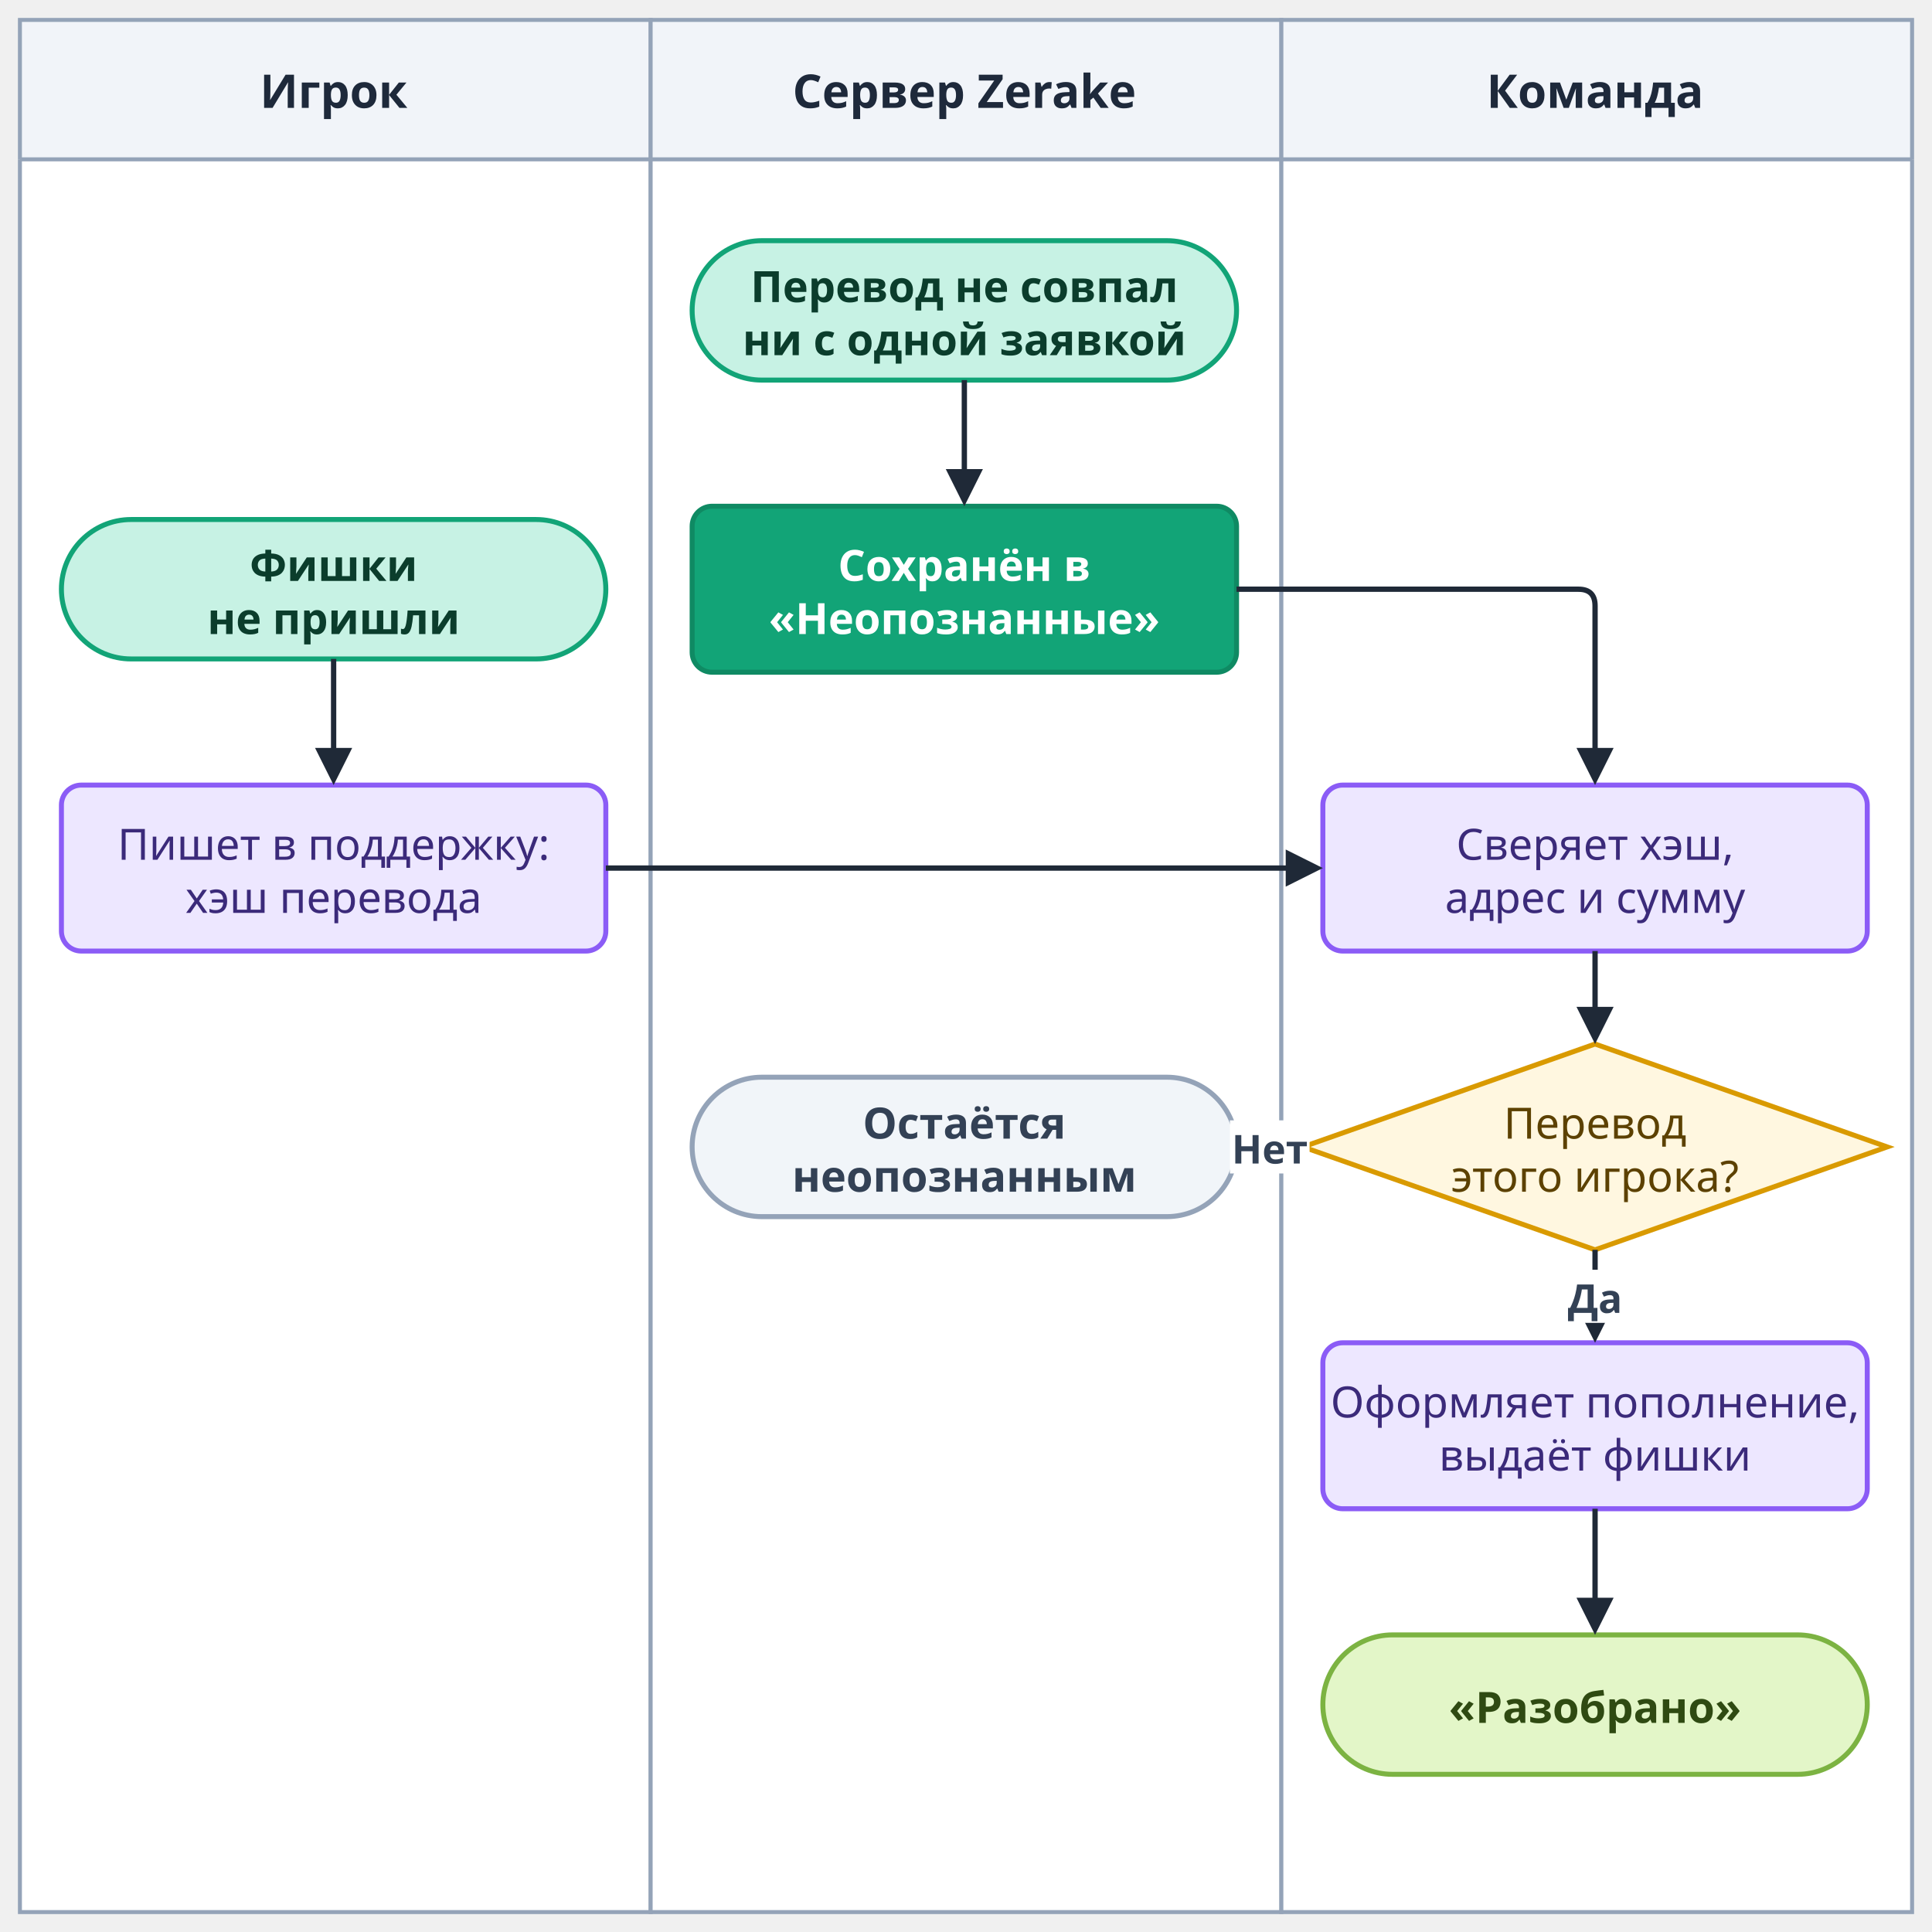
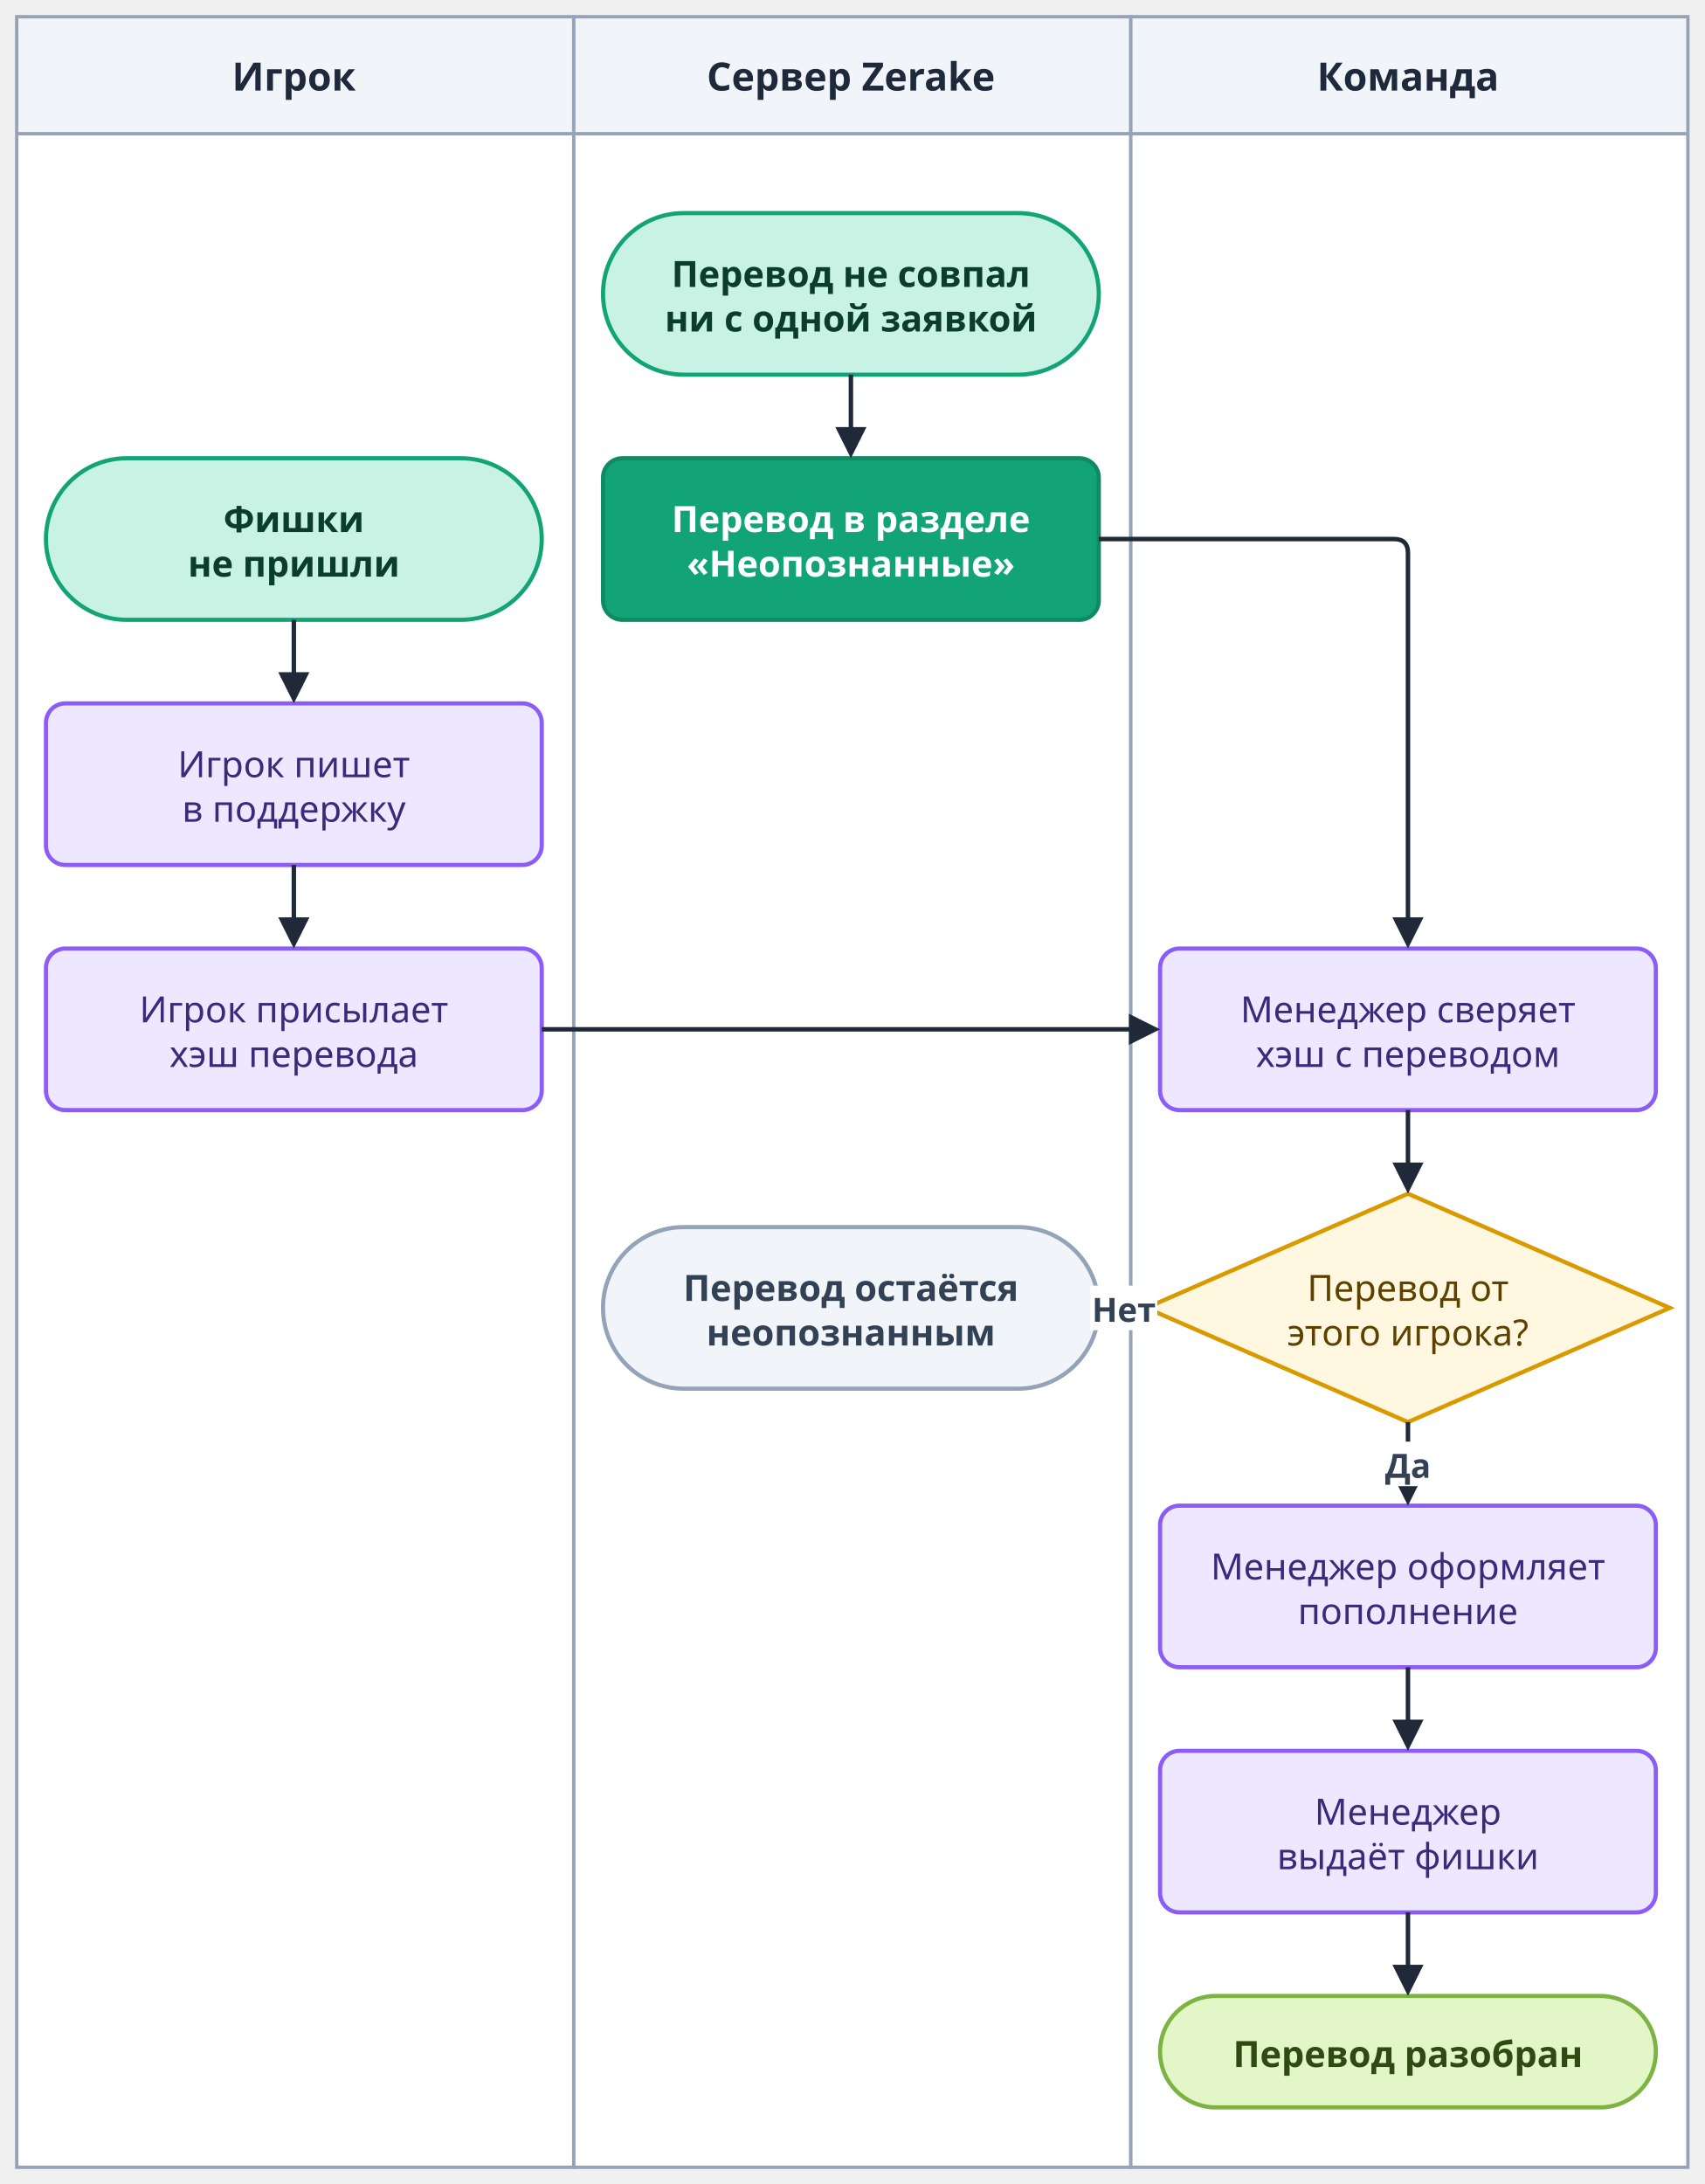
- <svg xmlns="http://www.w3.org/2000/svg" width="582" height="582" role="img" aria-label="Разбор неопознанного перевода" viewBox="909.5 -5.5 582 582" style="">
+ <svg xmlns="http://www.w3.org/2000/svg" width="612" height="784" role="img" aria-label="Разбор неопознанного перевода" viewBox="894.5 -5.5 612 784" style="">
  <g>
    <g />
-     <g transform="translate(915,0) scale(1)">
+     <g transform="translate(900,0) scale(1)">
      <g transform="translate(0.5,0.5)" style="visibility: visible;">
-         <path d="M 0 42 L 0 0 L 190 0 L 190 42" fill="#f1f4f9" stroke="#94a3b8" stroke-width="1.2" stroke-miterlimit="10" pointer-events="all" style="fill: light-dark(rgb(241, 244, 249), rgb(25, 28, 32)); stroke: light-dark(rgb(148, 163, 184), rgb(87, 100, 118));" />
-         <path d="M 0 42 L 0 570 L 190 570 L 190 42" fill="#ffffff" stroke="#94a3b8" stroke-width="1.2" stroke-miterlimit="10" pointer-events="all" style="fill: light-dark(rgb(255, 255, 255), rgb(18, 18, 18)); stroke: light-dark(rgb(148, 163, 184), rgb(87, 100, 118));" />
-         <path d="M 0 42 L 190 42" fill="none" stroke="white" stroke-width="9.2" stroke-miterlimit="10" pointer-events="stroke" style="stroke: light-dark(rgb(148, 163, 184), rgb(87, 100, 118));" visibility="hidden" vector-effect="non-scaling-stroke" />
-         <path d="M 0 42 L 190 42" fill="none" stroke="#94a3b8" stroke-width="1.2" stroke-miterlimit="10" pointer-events="all" style="stroke: light-dark(rgb(148, 163, 184), rgb(87, 100, 118));" />
+         <path d="M 0 42 L 0 0 L 200 0 L 200 42" fill="#f1f4f9" stroke="#94a3b8" stroke-width="1.2" stroke-miterlimit="10" pointer-events="all" style="fill: light-dark(rgb(241, 244, 249), rgb(25, 28, 32)); stroke: light-dark(rgb(148, 163, 184), rgb(87, 100, 118));" />
+         <path d="M 0 42 L 0 772 L 200 772 L 200 42" fill="#ffffff" stroke="#94a3b8" stroke-width="1.2" stroke-miterlimit="10" pointer-events="all" style="fill: light-dark(rgb(255, 255, 255), rgb(18, 18, 18)); stroke: light-dark(rgb(148, 163, 184), rgb(87, 100, 118));" />
+         <path d="M 0 42 L 200 42" fill="none" stroke="white" stroke-width="9.2" stroke-miterlimit="10" pointer-events="stroke" style="stroke: light-dark(rgb(148, 163, 184), rgb(87, 100, 118));" visibility="hidden" vector-effect="non-scaling-stroke" />
+         <path d="M 0 42 L 200 42" fill="none" stroke="#94a3b8" stroke-width="1.2" stroke-miterlimit="10" pointer-events="all" style="stroke: light-dark(rgb(148, 163, 184), rgb(87, 100, 118));" />
      </g>
      <g style="">
        <g fill="#1E293B" font-family="'Segoe UI'" font-weight="bold" text-anchor="middle" font-size="14px" style="fill: light-dark(rgb(30, 41, 59), rgb(195, 204, 220));">
-           <text x="95" y="27">Игрок</text>
+           <text x="100" y="27">Игрок</text>
        </g>
      </g>
      <g transform="translate(0.5,0.5)" style="visibility: visible;">
-         <path d="M 190 42 L 190 0 L 380 0 L 380 42" fill="#f1f4f9" stroke="#94a3b8" stroke-width="1.2" stroke-miterlimit="10" pointer-events="all" style="fill: light-dark(rgb(241, 244, 249), rgb(25, 28, 32)); stroke: light-dark(rgb(148, 163, 184), rgb(87, 100, 118));" />
-         <path d="M 190 42 L 190 570 L 380 570 L 380 42" fill="#ffffff" stroke="#94a3b8" stroke-width="1.2" stroke-miterlimit="10" pointer-events="all" style="fill: light-dark(rgb(255, 255, 255), rgb(18, 18, 18)); stroke: light-dark(rgb(148, 163, 184), rgb(87, 100, 118));" />
-         <path d="M 190 42 L 380 42" fill="none" stroke="white" stroke-width="9.2" stroke-miterlimit="10" pointer-events="stroke" style="stroke: light-dark(rgb(148, 163, 184), rgb(87, 100, 118));" visibility="hidden" vector-effect="non-scaling-stroke" />
-         <path d="M 190 42 L 380 42" fill="none" stroke="#94a3b8" stroke-width="1.2" stroke-miterlimit="10" pointer-events="all" style="stroke: light-dark(rgb(148, 163, 184), rgb(87, 100, 118));" />
+         <path d="M 200 42 L 200 0 L 400 0 L 400 42" fill="#f1f4f9" stroke="#94a3b8" stroke-width="1.2" stroke-miterlimit="10" pointer-events="all" style="fill: light-dark(rgb(241, 244, 249), rgb(25, 28, 32)); stroke: light-dark(rgb(148, 163, 184), rgb(87, 100, 118));" />
+         <path d="M 200 42 L 200 772 L 400 772 L 400 42" fill="#ffffff" stroke="#94a3b8" stroke-width="1.2" stroke-miterlimit="10" pointer-events="all" style="fill: light-dark(rgb(255, 255, 255), rgb(18, 18, 18)); stroke: light-dark(rgb(148, 163, 184), rgb(87, 100, 118));" />
+         <path d="M 200 42 L 400 42" fill="none" stroke="white" stroke-width="9.2" stroke-miterlimit="10" pointer-events="stroke" style="stroke: light-dark(rgb(148, 163, 184), rgb(87, 100, 118));" visibility="hidden" vector-effect="non-scaling-stroke" />
+         <path d="M 200 42 L 400 42" fill="none" stroke="#94a3b8" stroke-width="1.2" stroke-miterlimit="10" pointer-events="all" style="stroke: light-dark(rgb(148, 163, 184), rgb(87, 100, 118));" />
      </g>
      <g style="">
        <g fill="#1E293B" font-family="'Segoe UI'" font-weight="bold" text-anchor="middle" font-size="14px" style="fill: light-dark(rgb(30, 41, 59), rgb(195, 204, 220));">
-           <text x="285" y="27">Сервер Zerake</text>
+           <text x="300" y="27">Сервер Zerake</text>
        </g>
      </g>
      <g transform="translate(0.5,0.5)" style="visibility: visible;">
-         <path d="M 380 42 L 380 0 L 570 0 L 570 42" fill="#f1f4f9" stroke="#94a3b8" stroke-width="1.2" stroke-miterlimit="10" pointer-events="all" style="fill: light-dark(rgb(241, 244, 249), rgb(25, 28, 32)); stroke: light-dark(rgb(148, 163, 184), rgb(87, 100, 118));" />
-         <path d="M 380 42 L 380 570 L 570 570 L 570 42" fill="#ffffff" stroke="#94a3b8" stroke-width="1.2" stroke-miterlimit="10" pointer-events="all" style="fill: light-dark(rgb(255, 255, 255), rgb(18, 18, 18)); stroke: light-dark(rgb(148, 163, 184), rgb(87, 100, 118));" />
-         <path d="M 380 42 L 570 42" fill="none" stroke="white" stroke-width="9.2" stroke-miterlimit="10" pointer-events="stroke" style="stroke: light-dark(rgb(148, 163, 184), rgb(87, 100, 118));" visibility="hidden" vector-effect="non-scaling-stroke" />
-         <path d="M 380 42 L 570 42" fill="none" stroke="#94a3b8" stroke-width="1.2" stroke-miterlimit="10" pointer-events="all" style="stroke: light-dark(rgb(148, 163, 184), rgb(87, 100, 118));" />
+         <path d="M 400 42 L 400 0 L 600 0 L 600 42" fill="#f1f4f9" stroke="#94a3b8" stroke-width="1.2" stroke-miterlimit="10" pointer-events="all" style="fill: light-dark(rgb(241, 244, 249), rgb(25, 28, 32)); stroke: light-dark(rgb(148, 163, 184), rgb(87, 100, 118));" />
+         <path d="M 400 42 L 400 772 L 600 772 L 600 42" fill="#ffffff" stroke="#94a3b8" stroke-width="1.2" stroke-miterlimit="10" pointer-events="all" style="fill: light-dark(rgb(255, 255, 255), rgb(18, 18, 18)); stroke: light-dark(rgb(148, 163, 184), rgb(87, 100, 118));" />
+         <path d="M 400 42 L 600 42" fill="none" stroke="white" stroke-width="9.2" stroke-miterlimit="10" pointer-events="stroke" style="stroke: light-dark(rgb(148, 163, 184), rgb(87, 100, 118));" visibility="hidden" vector-effect="non-scaling-stroke" />
+         <path d="M 400 42 L 600 42" fill="none" stroke="#94a3b8" stroke-width="1.2" stroke-miterlimit="10" pointer-events="all" style="stroke: light-dark(rgb(148, 163, 184), rgb(87, 100, 118));" />
      </g>
      <g style="">
        <g fill="#1E293B" font-family="'Segoe UI'" font-weight="bold" text-anchor="middle" font-size="14px" style="fill: light-dark(rgb(30, 41, 59), rgb(195, 204, 220));">
-           <text x="475" y="27">Команда</text>
-         </g>
-       </g>
-       <g style="visibility: visible;">
-         <rect x="203" y="67" width="164" height="42" rx="21" ry="21" fill="#c7f2e4" stroke="#12a477" stroke-width="1.5" pointer-events="all" style="fill: light-dark(rgb(199, 242, 228), rgb(9, 46, 34)); stroke: light-dark(rgb(18, 164, 119), rgb(29, 155, 116));" />
+           <text x="500" y="27">Команда</text>
+         </g>
+       </g>
+       <g style="visibility: visible;">
+         <rect x="211" y="71" width="178" height="58" rx="29" ry="29" fill="#c7f2e4" stroke="#12a477" stroke-width="1.5" pointer-events="all" style="fill: light-dark(rgb(199, 242, 228), rgb(9, 46, 34)); stroke: light-dark(rgb(18, 164, 119), rgb(29, 155, 116));" />
      </g>
      <g style="">
        <g fill="#0B3D2C" font-family="'Segoe UI'" font-weight="bold" text-anchor="middle" font-size="13px" style="fill: light-dark(rgb(11, 61, 44), rgb(162, 205, 191));">
-           <text x="285" y="85.5">Перевод не совпал</text>
-           <text x="285" y="101.5">ни с одной заявкой</text>
-         </g>
-       </g>
-       <g style="visibility: visible;">
-         <rect x="13" y="151" width="164" height="42" rx="21" ry="21" fill="#c7f2e4" stroke="#12a477" stroke-width="1.5" pointer-events="all" style="fill: light-dark(rgb(199, 242, 228), rgb(9, 46, 34)); stroke: light-dark(rgb(18, 164, 119), rgb(29, 155, 116));" />
+           <text x="300" y="97.5">Перевод не совпал</text>
+           <text x="300" y="113.5">ни с одной заявкой</text>
+         </g>
+       </g>
+       <g style="visibility: visible;">
+         <rect x="11" y="159" width="178" height="58" rx="29" ry="29" fill="#c7f2e4" stroke="#12a477" stroke-width="1.5" pointer-events="all" style="fill: light-dark(rgb(199, 242, 228), rgb(9, 46, 34)); stroke: light-dark(rgb(18, 164, 119), rgb(29, 155, 116));" />
      </g>
      <g style="">
        <g fill="#0B3D2C" font-family="'Segoe UI'" font-weight="bold" text-anchor="middle" font-size="13px" style="fill: light-dark(rgb(11, 61, 44), rgb(162, 205, 191));">
-           <text x="95" y="169.5">Фишки</text>
-           <text x="95" y="185.5">не пришли</text>
-         </g>
-       </g>
-       <g style="visibility: visible;">
-         <rect x="203" y="147" width="164" height="50" rx="6" ry="6" fill="#12a477" stroke="#0f8a63" stroke-width="1.5" pointer-events="all" style="fill: light-dark(rgb(18, 164, 119), rgb(29, 155, 116)); stroke: light-dark(rgb(15, 138, 99), rgb(62, 168, 134));" />
+           <text x="100" y="185.5">Фишки</text>
+           <text x="100" y="201.5">не пришли</text>
+         </g>
+       </g>
+       <g style="visibility: visible;">
+         <rect x="211" y="159" width="178" height="58" rx="6.96" ry="6.96" fill="#12a477" stroke="#0f8a63" stroke-width="1.5" pointer-events="all" style="fill: light-dark(rgb(18, 164, 119), rgb(29, 155, 116)); stroke: light-dark(rgb(15, 138, 99), rgb(62, 168, 134));" />
      </g>
      <g style="">
        <g fill="#FFFFFF" font-family="'Segoe UI'" font-weight="bold" text-anchor="middle" font-size="13px" style="fill: light-dark(rgb(255, 255, 255), rgb(18, 18, 18));">
-           <text x="285" y="169.5">Сохранён в</text>
-           <text x="285" y="185.5">«Неопознанные»</text>
-         </g>
-       </g>
-       <g style="visibility: visible;">
-         <rect x="13" y="231" width="164" height="50" rx="6" ry="6" fill="#ede7ff" stroke="#8b5cf6" stroke-width="1.5" pointer-events="all" style="fill: light-dark(rgb(237, 231, 255), rgb(38, 33, 53)); stroke: light-dark(rgb(139, 92, 246), rgb(162, 122, 254));" />
-       </g>
-       <g style="">
-         <g fill="#3B2A7A" font-family="'Segoe UI'" text-anchor="middle" font-size="13px" style="fill: light-dark(rgb(59, 42, 122), rgb(200, 185, 254));">
-           <text x="95" y="253.5">Пишет в поддержку:</text>
-           <text x="95" y="269.5">хэш перевода</text>
-         </g>
-       </g>
-       <g style="visibility: visible;">
-         <rect x="393" y="231" width="164" height="50" rx="6" ry="6" fill="#ede7ff" stroke="#8b5cf6" stroke-width="1.5" pointer-events="all" style="fill: light-dark(rgb(237, 231, 255), rgb(38, 33, 53)); stroke: light-dark(rgb(139, 92, 246), rgb(162, 122, 254));" />
-       </g>
-       <g style="">
-         <g fill="#3B2A7A" font-family="'Segoe UI'" text-anchor="middle" font-size="13px" style="fill: light-dark(rgb(59, 42, 122), rgb(200, 185, 254));">
-           <text x="475" y="253.5">Сверяет хэш,</text>
-           <text x="475" y="269.5">адрес и сумму</text>
-         </g>
-       </g>
-       <g style="visibility: visible;">
-         <path d="M 475 309 L 563 340 L 475 371 L 387 340 Z" fill="#fff7e0" stroke="#d99a00" stroke-width="1.5" stroke-miterlimit="10" pointer-events="all" style="fill: light-dark(rgb(255, 247, 224), rgb(32, 25, 5)); stroke: light-dark(rgb(217, 154, 0), rgb(155, 101, 0));" />
+           <text x="300" y="185.5">Перевод в разделе</text>
+           <text x="300" y="201.5">«Неопознанные»</text>
+         </g>
+       </g>
+       <g style="visibility: visible;">
+         <rect x="11" y="247" width="178" height="58" rx="6.96" ry="6.96" fill="#ede7ff" stroke="#8b5cf6" stroke-width="1.5" pointer-events="all" style="fill: light-dark(rgb(237, 231, 255), rgb(38, 33, 53)); stroke: light-dark(rgb(139, 92, 246), rgb(162, 122, 254));" />
+       </g>
+       <g style="">
+         <g fill="#3B2A7A" font-family="'Segoe UI'" text-anchor="middle" font-size="13px" style="fill: light-dark(rgb(59, 42, 122), rgb(200, 185, 254));">
+           <text x="100" y="273.5">Игрок пишет</text>
+           <text x="100" y="289.5">в поддержку</text>
+         </g>
+       </g>
+       <g style="visibility: visible;">
+         <rect x="11" y="335" width="178" height="58" rx="6.96" ry="6.96" fill="#ede7ff" stroke="#8b5cf6" stroke-width="1.5" pointer-events="all" style="fill: light-dark(rgb(237, 231, 255), rgb(38, 33, 53)); stroke: light-dark(rgb(139, 92, 246), rgb(162, 122, 254));" />
+       </g>
+       <g style="">
+         <g fill="#3B2A7A" font-family="'Segoe UI'" text-anchor="middle" font-size="13px" style="fill: light-dark(rgb(59, 42, 122), rgb(200, 185, 254));">
+           <text x="100" y="361.5">Игрок присылает</text>
+           <text x="100" y="377.5">хэш перевода</text>
+         </g>
+       </g>
+       <g style="visibility: visible;">
+         <rect x="411" y="335" width="178" height="58" rx="6.96" ry="6.96" fill="#ede7ff" stroke="#8b5cf6" stroke-width="1.5" pointer-events="all" style="fill: light-dark(rgb(237, 231, 255), rgb(38, 33, 53)); stroke: light-dark(rgb(139, 92, 246), rgb(162, 122, 254));" />
+       </g>
+       <g style="">
+         <g fill="#3B2A7A" font-family="'Segoe UI'" text-anchor="middle" font-size="13px" style="fill: light-dark(rgb(59, 42, 122), rgb(200, 185, 254));">
+           <text x="500" y="361.5">Менеджер сверяет</text>
+           <text x="500" y="377.5">хэш с переводом</text>
+         </g>
+       </g>
+       <g style="visibility: visible;">
+         <path d="M 500 423 L 594 464 L 500 505 L 406 464 Z" fill="#fff7e0" stroke="#d99a00" stroke-width="1.5" stroke-miterlimit="10" pointer-events="all" style="fill: light-dark(rgb(255, 247, 224), rgb(32, 25, 5)); stroke: light-dark(rgb(217, 154, 0), rgb(155, 101, 0));" />
      </g>
      <g style="">
        <g fill="#5C4100" font-family="'Segoe UI'" text-anchor="middle" font-size="13px" style="fill: light-dark(rgb(92, 65, 0), rgb(202, 179, 123));">
-           <text x="475" y="337.5">Перевод</text>
-           <text x="475" y="353.5">этого игрока?</text>
-         </g>
-       </g>
-       <g style="visibility: visible;">
-         <rect x="203" y="319" width="164" height="42" rx="21" ry="21" fill="#f1f5f9" stroke="#94a3b8" stroke-width="1.5" pointer-events="all" style="fill: light-dark(rgb(241, 245, 249), rgb(23, 27, 30)); stroke: light-dark(rgb(148, 163, 184), rgb(87, 100, 118));" />
+           <text x="500" y="461.5">Перевод от</text>
+           <text x="500" y="477.5">этого игрока?</text>
+         </g>
+       </g>
+       <g style="visibility: visible;">
+         <rect x="211" y="435" width="178" height="58" rx="29" ry="29" fill="#f1f5f9" stroke="#94a3b8" stroke-width="1.5" pointer-events="all" style="fill: light-dark(rgb(241, 245, 249), rgb(23, 27, 30)); stroke: light-dark(rgb(148, 163, 184), rgb(87, 100, 118));" />
      </g>
      <g style="">
        <g fill="#334155" font-family="'Segoe UI'" font-weight="bold" text-anchor="middle" font-size="13px" style="fill: light-dark(rgb(51, 65, 85), rgb(172, 184, 201));">
-           <text x="285" y="337.5">Остаётся</text>
-           <text x="285" y="353.5">неопознанным</text>
-         </g>
-       </g>
-       <g style="visibility: visible;">
-         <rect x="393" y="399" width="164" height="50" rx="6" ry="6" fill="#ede7ff" stroke="#8b5cf6" stroke-width="1.5" pointer-events="all" style="fill: light-dark(rgb(237, 231, 255), rgb(38, 33, 53)); stroke: light-dark(rgb(139, 92, 246), rgb(162, 122, 254));" />
-       </g>
-       <g style="">
-         <g fill="#3B2A7A" font-family="'Segoe UI'" text-anchor="middle" font-size="13px" style="fill: light-dark(rgb(59, 42, 122), rgb(200, 185, 254));">
-           <text x="475" y="421.5">Оформляет пополнение,</text>
-           <text x="475" y="437.5">выдаёт фишки</text>
-         </g>
-       </g>
-       <g style="visibility: visible;">
-         <rect x="393" y="487" width="164" height="42" rx="21" ry="21" fill="#e3f6c8" stroke="#7cb342" stroke-width="1.5" pointer-events="all" style="fill: light-dark(rgb(227, 246, 200), rgb(22, 38, 0)); stroke: light-dark(rgb(124, 179, 66), rgb(69, 117, 20));" />
+           <text x="300" y="461.5">Перевод остаётся</text>
+           <text x="300" y="477.5">неопознанным</text>
+         </g>
+       </g>
+       <g style="visibility: visible;">
+         <rect x="411" y="535" width="178" height="58" rx="6.96" ry="6.96" fill="#ede7ff" stroke="#8b5cf6" stroke-width="1.5" pointer-events="all" style="fill: light-dark(rgb(237, 231, 255), rgb(38, 33, 53)); stroke: light-dark(rgb(139, 92, 246), rgb(162, 122, 254));" />
+       </g>
+       <g style="">
+         <g fill="#3B2A7A" font-family="'Segoe UI'" text-anchor="middle" font-size="13px" style="fill: light-dark(rgb(59, 42, 122), rgb(200, 185, 254));">
+           <text x="500" y="561.5">Менеджер оформляет</text>
+           <text x="500" y="577.5">пополнение</text>
+         </g>
+       </g>
+       <g style="visibility: visible;">
+         <rect x="411" y="623" width="178" height="58" rx="6.96" ry="6.96" fill="#ede7ff" stroke="#8b5cf6" stroke-width="1.5" pointer-events="all" style="fill: light-dark(rgb(237, 231, 255), rgb(38, 33, 53)); stroke: light-dark(rgb(139, 92, 246), rgb(162, 122, 254));" />
+       </g>
+       <g style="">
+         <g fill="#3B2A7A" font-family="'Segoe UI'" text-anchor="middle" font-size="13px" style="fill: light-dark(rgb(59, 42, 122), rgb(200, 185, 254));">
+           <text x="500" y="649.5">Менеджер</text>
+           <text x="500" y="665.5">выдаёт фишки</text>
+         </g>
+       </g>
+       <g style="visibility: visible;">
+         <rect x="411" y="711" width="178" height="40" rx="20" ry="20" fill="#e3f6c8" stroke="#7cb342" stroke-width="1.5" pointer-events="all" style="fill: light-dark(rgb(227, 246, 200), rgb(22, 38, 0)); stroke: light-dark(rgb(124, 179, 66), rgb(69, 117, 20));" />
      </g>
      <g style="">
        <g fill="#2F4A12" font-family="'Segoe UI'" font-weight="bold" text-anchor="middle" font-size="13px" style="fill: light-dark(rgb(47, 74, 18), rgb(168, 191, 143));">
-           <text x="475" y="513.5">«Разобрано»</text>
-         </g>
-       </g>
-       <g style="visibility: visible;">
-         <path d="M 285 109 L 285 124 Q 285 129 285 128 L 285 127.5 Q 285 127 285 131.81 L 285 136.61" fill="none" stroke="white" stroke-width="9.6" stroke-miterlimit="10" pointer-events="stroke" style="stroke: light-dark(rgb(31, 41, 55), rgb(196, 204, 216));" visibility="hidden" vector-effect="non-scaling-stroke" />
-         <path d="M 285 109 L 285 124 Q 285 129 285 128 L 285 127.5 Q 285 127 285 131.81 L 285 136.61" fill="none" stroke="#1f2937" stroke-width="1.6" stroke-miterlimit="10" pointer-events="stroke" style="stroke: light-dark(rgb(31, 41, 55), rgb(196, 204, 216));" />
-         <path d="M 285 145.21 L 280.7 136.61 L 289.3 136.61 Z" fill="#1f2937" stroke="#1f2937" stroke-width="1.6" stroke-miterlimit="10" pointer-events="all" style="fill: light-dark(rgb(31, 41, 55), rgb(196, 204, 216)); stroke: light-dark(rgb(31, 41, 55), rgb(196, 204, 216));" />
-       </g>
-       <g style="visibility: visible;">
-         <path d="M 367 172 L 470 172 Q 475 172 475 177 L 475 220.61" fill="none" stroke="white" stroke-width="9.6" stroke-miterlimit="10" pointer-events="stroke" style="stroke: light-dark(rgb(31, 41, 55), rgb(196, 204, 216));" visibility="hidden" vector-effect="non-scaling-stroke" />
-         <path d="M 367 172 L 470 172 Q 475 172 475 177 L 475 220.61" fill="none" stroke="#1f2937" stroke-width="1.6" stroke-miterlimit="10" pointer-events="stroke" style="stroke: light-dark(rgb(31, 41, 55), rgb(196, 204, 216));" />
-         <path d="M 475 229.21 L 470.7 220.61 L 479.3 220.61 Z" fill="#1f2937" stroke="#1f2937" stroke-width="1.6" stroke-miterlimit="10" pointer-events="all" style="fill: light-dark(rgb(31, 41, 55), rgb(196, 204, 216)); stroke: light-dark(rgb(31, 41, 55), rgb(196, 204, 216));" />
-       </g>
-       <g style="visibility: visible;">
-         <path d="M 95 193 L 95 208 Q 95 213 95 212 L 95 211.5 Q 95 211 95 215.81 L 95 220.61" fill="none" stroke="white" stroke-width="9.6" stroke-miterlimit="10" pointer-events="stroke" style="stroke: light-dark(rgb(31, 41, 55), rgb(196, 204, 216));" visibility="hidden" vector-effect="non-scaling-stroke" />
-         <path d="M 95 193 L 95 208 Q 95 213 95 212 L 95 211.5 Q 95 211 95 215.81 L 95 220.61" fill="none" stroke="#1f2937" stroke-width="1.6" stroke-miterlimit="10" pointer-events="stroke" style="stroke: light-dark(rgb(31, 41, 55), rgb(196, 204, 216));" />
-         <path d="M 95 229.21 L 90.7 220.61 L 99.3 220.61 Z" fill="#1f2937" stroke="#1f2937" stroke-width="1.6" stroke-miterlimit="10" pointer-events="all" style="fill: light-dark(rgb(31, 41, 55), rgb(196, 204, 216)); stroke: light-dark(rgb(31, 41, 55), rgb(196, 204, 216));" />
-       </g>
-       <g style="visibility: visible;">
-         <path d="M 177 256 L 382.61 256" fill="none" stroke="white" stroke-width="9.6" stroke-miterlimit="10" pointer-events="stroke" style="stroke: light-dark(rgb(31, 41, 55), rgb(196, 204, 216));" visibility="hidden" vector-effect="non-scaling-stroke" />
-         <path d="M 177 256 L 382.61 256" fill="none" stroke="#1f2937" stroke-width="1.6" stroke-miterlimit="10" pointer-events="stroke" style="stroke: light-dark(rgb(31, 41, 55), rgb(196, 204, 216));" />
-         <path d="M 391.21 256 L 382.61 260.3 L 382.61 251.7 Z" fill="#1f2937" stroke="#1f2937" stroke-width="1.6" stroke-miterlimit="10" pointer-events="all" style="fill: light-dark(rgb(31, 41, 55), rgb(196, 204, 216)); stroke: light-dark(rgb(31, 41, 55), rgb(196, 204, 216));" />
-       </g>
-       <g style="visibility: visible;">
-         <path d="M 475 281 L 475 296 Q 475 301 475 296 L 475 292.5 Q 475 289 475 293.81 L 475 298.61" fill="none" stroke="white" stroke-width="9.6" stroke-miterlimit="10" pointer-events="stroke" style="stroke: light-dark(rgb(31, 41, 55), rgb(196, 204, 216));" visibility="hidden" vector-effect="non-scaling-stroke" />
-         <path d="M 475 281 L 475 296 Q 475 301 475 296 L 475 292.5 Q 475 289 475 293.81 L 475 298.61" fill="none" stroke="#1f2937" stroke-width="1.6" stroke-miterlimit="10" pointer-events="stroke" style="stroke: light-dark(rgb(31, 41, 55), rgb(196, 204, 216));" />
-         <path d="M 475 307.21 L 470.7 298.61 L 479.3 298.61 Z" fill="#1f2937" stroke="#1f2937" stroke-width="1.6" stroke-miterlimit="10" pointer-events="all" style="fill: light-dark(rgb(31, 41, 55), rgb(196, 204, 216)); stroke: light-dark(rgb(31, 41, 55), rgb(196, 204, 216));" />
-       </g>
-       <g style="visibility: visible;">
-         <path d="M 387 340 L 372 340 Q 367 340 372 340 L 382 340 Q 387 340 382.19 340 L 377.39 340" fill="none" stroke="white" stroke-width="9.6" stroke-miterlimit="10" pointer-events="stroke" style="stroke: light-dark(rgb(31, 41, 55), rgb(196, 204, 216));" visibility="hidden" vector-effect="non-scaling-stroke" />
-         <path d="M 387 340 L 372 340 Q 367 340 372 340 L 382 340 Q 387 340 382.19 340 L 377.39 340" fill="none" stroke="#1f2937" stroke-width="1.6" stroke-miterlimit="10" pointer-events="stroke" style="stroke: light-dark(rgb(31, 41, 55), rgb(196, 204, 216));" />
-         <path d="M 368.79 340 L 377.39 335.7 L 377.39 344.3 Z" fill="#1f2937" stroke="#1f2937" stroke-width="1.6" stroke-miterlimit="10" pointer-events="all" style="fill: light-dark(rgb(31, 41, 55), rgb(196, 204, 216)); stroke: light-dark(rgb(31, 41, 55), rgb(196, 204, 216));" />
+           <text x="500" y="736.5">Перевод разобран</text>
+         </g>
+       </g>
+       <g style="visibility: visible;">
+         <path d="M 300 129 L 300 144 Q 300 149 300 144 L 300 141.5 Q 300 139 300 143.81 L 300 148.61" fill="none" stroke="white" stroke-width="9.6" stroke-miterlimit="10" pointer-events="stroke" style="stroke: light-dark(rgb(31, 41, 55), rgb(196, 204, 216));" visibility="hidden" vector-effect="non-scaling-stroke" />
+         <path d="M 300 129 L 300 144 Q 300 149 300 144 L 300 141.5 Q 300 139 300 143.81 L 300 148.61" fill="none" stroke="#1f2937" stroke-width="1.6" stroke-miterlimit="10" pointer-events="stroke" style="stroke: light-dark(rgb(31, 41, 55), rgb(196, 204, 216));" />
+         <path d="M 300 157.21 L 295.7 148.61 L 304.3 148.61 Z" fill="#1f2937" stroke="#1f2937" stroke-width="1.6" stroke-miterlimit="10" pointer-events="all" style="fill: light-dark(rgb(31, 41, 55), rgb(196, 204, 216)); stroke: light-dark(rgb(31, 41, 55), rgb(196, 204, 216));" />
+       </g>
+       <g style="visibility: visible;">
+         <path d="M 389 188 L 495 188 Q 500 188 500 193 L 500 324.61" fill="none" stroke="white" stroke-width="9.6" stroke-miterlimit="10" pointer-events="stroke" style="stroke: light-dark(rgb(31, 41, 55), rgb(196, 204, 216));" visibility="hidden" vector-effect="non-scaling-stroke" />
+         <path d="M 389 188 L 495 188 Q 500 188 500 193 L 500 324.61" fill="none" stroke="#1f2937" stroke-width="1.6" stroke-miterlimit="10" pointer-events="stroke" style="stroke: light-dark(rgb(31, 41, 55), rgb(196, 204, 216));" />
+         <path d="M 500 333.21 L 495.7 324.61 L 504.3 324.61 Z" fill="#1f2937" stroke="#1f2937" stroke-width="1.6" stroke-miterlimit="10" pointer-events="all" style="fill: light-dark(rgb(31, 41, 55), rgb(196, 204, 216)); stroke: light-dark(rgb(31, 41, 55), rgb(196, 204, 216));" />
+       </g>
+       <g style="visibility: visible;">
+         <path d="M 100 217 L 100 232 Q 100 237 100 232 L 100 229.5 Q 100 227 100 231.81 L 100 236.61" fill="none" stroke="white" stroke-width="9.6" stroke-miterlimit="10" pointer-events="stroke" style="stroke: light-dark(rgb(31, 41, 55), rgb(196, 204, 216));" visibility="hidden" vector-effect="non-scaling-stroke" />
+         <path d="M 100 217 L 100 232 Q 100 237 100 232 L 100 229.5 Q 100 227 100 231.81 L 100 236.61" fill="none" stroke="#1f2937" stroke-width="1.6" stroke-miterlimit="10" pointer-events="stroke" style="stroke: light-dark(rgb(31, 41, 55), rgb(196, 204, 216));" />
+         <path d="M 100 245.21 L 95.7 236.61 L 104.3 236.61 Z" fill="#1f2937" stroke="#1f2937" stroke-width="1.6" stroke-miterlimit="10" pointer-events="all" style="fill: light-dark(rgb(31, 41, 55), rgb(196, 204, 216)); stroke: light-dark(rgb(31, 41, 55), rgb(196, 204, 216));" />
+       </g>
+       <g style="visibility: visible;">
+         <path d="M 100 305 L 100 320 Q 100 325 100 320 L 100 317.5 Q 100 315 100 319.81 L 100 324.61" fill="none" stroke="white" stroke-width="9.6" stroke-miterlimit="10" pointer-events="stroke" style="stroke: light-dark(rgb(31, 41, 55), rgb(196, 204, 216));" visibility="hidden" vector-effect="non-scaling-stroke" />
+         <path d="M 100 305 L 100 320 Q 100 325 100 320 L 100 317.5 Q 100 315 100 319.81 L 100 324.61" fill="none" stroke="#1f2937" stroke-width="1.6" stroke-miterlimit="10" pointer-events="stroke" style="stroke: light-dark(rgb(31, 41, 55), rgb(196, 204, 216));" />
+         <path d="M 100 333.21 L 95.7 324.61 L 104.3 324.61 Z" fill="#1f2937" stroke="#1f2937" stroke-width="1.6" stroke-miterlimit="10" pointer-events="all" style="fill: light-dark(rgb(31, 41, 55), rgb(196, 204, 216)); stroke: light-dark(rgb(31, 41, 55), rgb(196, 204, 216));" />
+       </g>
+       <g style="visibility: visible;">
+         <path d="M 189 364 L 400.61 364" fill="none" stroke="white" stroke-width="9.6" stroke-miterlimit="10" pointer-events="stroke" style="stroke: light-dark(rgb(31, 41, 55), rgb(196, 204, 216));" visibility="hidden" vector-effect="non-scaling-stroke" />
+         <path d="M 189 364 L 400.61 364" fill="none" stroke="#1f2937" stroke-width="1.6" stroke-miterlimit="10" pointer-events="stroke" style="stroke: light-dark(rgb(31, 41, 55), rgb(196, 204, 216));" />
+         <path d="M 409.21 364 L 400.61 368.3 L 400.61 359.7 Z" fill="#1f2937" stroke="#1f2937" stroke-width="1.6" stroke-miterlimit="10" pointer-events="all" style="fill: light-dark(rgb(31, 41, 55), rgb(196, 204, 216)); stroke: light-dark(rgb(31, 41, 55), rgb(196, 204, 216));" />
+       </g>
+       <g style="visibility: visible;">
+         <path d="M 500 393 L 500 408 Q 500 413 500 408 L 500 405.5 Q 500 403 500 407.81 L 500 412.61" fill="none" stroke="white" stroke-width="9.6" stroke-miterlimit="10" pointer-events="stroke" style="stroke: light-dark(rgb(31, 41, 55), rgb(196, 204, 216));" visibility="hidden" vector-effect="non-scaling-stroke" />
+         <path d="M 500 393 L 500 408 Q 500 413 500 408 L 500 405.5 Q 500 403 500 407.81 L 500 412.61" fill="none" stroke="#1f2937" stroke-width="1.6" stroke-miterlimit="10" pointer-events="stroke" style="stroke: light-dark(rgb(31, 41, 55), rgb(196, 204, 216));" />
+         <path d="M 500 421.21 L 495.7 412.61 L 504.3 412.61 Z" fill="#1f2937" stroke="#1f2937" stroke-width="1.6" stroke-miterlimit="10" pointer-events="all" style="fill: light-dark(rgb(31, 41, 55), rgb(196, 204, 216)); stroke: light-dark(rgb(31, 41, 55), rgb(196, 204, 216));" />
+       </g>
+       <g style="visibility: visible;">
+         <path d="M 406 464 L 391 464 Q 386 464 391 464 L 404 464 Q 409 464 404.19 464 L 399.39 464" fill="none" stroke="white" stroke-width="9.6" stroke-miterlimit="10" pointer-events="stroke" style="stroke: light-dark(rgb(31, 41, 55), rgb(196, 204, 216));" visibility="hidden" vector-effect="non-scaling-stroke" />
+         <path d="M 406 464 L 391 464 Q 386 464 391 464 L 404 464 Q 409 464 404.19 464 L 399.39 464" fill="none" stroke="#1f2937" stroke-width="1.6" stroke-miterlimit="10" pointer-events="stroke" style="stroke: light-dark(rgb(31, 41, 55), rgb(196, 204, 216));" />
+         <path d="M 390.79 464 L 399.39 459.7 L 399.39 468.3 Z" fill="#1f2937" stroke="#1f2937" stroke-width="1.6" stroke-miterlimit="10" pointer-events="all" style="fill: light-dark(rgb(31, 41, 55), rgb(196, 204, 216)); stroke: light-dark(rgb(31, 41, 55), rgb(196, 204, 216));" />
      </g>
      <g style="">
        <g fill="#334155" font-family="'Segoe UI'" font-weight="bold" text-anchor="middle" font-size="12px" style="fill: light-dark(rgb(51, 65, 85), rgb(172, 184, 201));">
-           <rect fill="#FFFFFF" stroke="none" x="365" y="332" width="24" height="16" stroke-width="0" style="fill: light-dark(rgb(255, 255, 255), rgb(18, 18, 18));" />
-           <text x="377" y="345">Нет</text>
-         </g>
-       </g>
-       <g style="visibility: visible;">
-         <path d="M 475 371 L 475 386 Q 475 391 475 386 L 475 382.5 Q 475 379 475 383.81 L 475 388.61" fill="none" stroke="white" stroke-width="9.6" stroke-miterlimit="10" pointer-events="stroke" style="stroke: light-dark(rgb(31, 41, 55), rgb(196, 204, 216));" visibility="hidden" vector-effect="non-scaling-stroke" />
-         <path d="M 475 371 L 475 386 Q 475 391 475 386 L 475 382.5 Q 475 379 475 383.81 L 475 388.61" fill="none" stroke="#1f2937" stroke-width="1.6" stroke-miterlimit="10" pointer-events="stroke" style="stroke: light-dark(rgb(31, 41, 55), rgb(196, 204, 216));" />
-         <path d="M 475 397.21 L 470.7 388.61 L 479.3 388.61 Z" fill="#1f2937" stroke="#1f2937" stroke-width="1.6" stroke-miterlimit="10" pointer-events="all" style="fill: light-dark(rgb(31, 41, 55), rgb(196, 204, 216)); stroke: light-dark(rgb(31, 41, 55), rgb(196, 204, 216));" />
+           <rect fill="#FFFFFF" stroke="none" x="386" y="456" width="24" height="16" stroke-width="0" style="fill: light-dark(rgb(255, 255, 255), rgb(18, 18, 18));" />
+           <text x="398" y="469">Нет</text>
+         </g>
+       </g>
+       <g style="visibility: visible;">
+         <path d="M 500 505 L 500 520 Q 500 525 500 520 L 500 517.5 Q 500 515 500 519.81 L 500 524.61" fill="none" stroke="white" stroke-width="9.6" stroke-miterlimit="10" pointer-events="stroke" style="stroke: light-dark(rgb(31, 41, 55), rgb(196, 204, 216));" visibility="hidden" vector-effect="non-scaling-stroke" />
+         <path d="M 500 505 L 500 520 Q 500 525 500 520 L 500 517.5 Q 500 515 500 519.81 L 500 524.61" fill="none" stroke="#1f2937" stroke-width="1.6" stroke-miterlimit="10" pointer-events="stroke" style="stroke: light-dark(rgb(31, 41, 55), rgb(196, 204, 216));" />
+         <path d="M 500 533.21 L 495.7 524.61 L 504.3 524.61 Z" fill="#1f2937" stroke="#1f2937" stroke-width="1.6" stroke-miterlimit="10" pointer-events="all" style="fill: light-dark(rgb(31, 41, 55), rgb(196, 204, 216)); stroke: light-dark(rgb(31, 41, 55), rgb(196, 204, 216));" />
      </g>
      <g style="">
        <g fill="#334155" font-family="'Segoe UI'" font-weight="bold" text-anchor="middle" font-size="12px" style="fill: light-dark(rgb(51, 65, 85), rgb(172, 184, 201));">
-           <rect fill="#FFFFFF" stroke="none" x="465" y="377" width="20" height="16" stroke-width="0" style="fill: light-dark(rgb(255, 255, 255), rgb(18, 18, 18));" />
-           <text x="475" y="390">Да</text>
-         </g>
-       </g>
-       <g style="visibility: visible;">
-         <path d="M 475 449 L 475 464 Q 475 469 475 468 L 475 467.5 Q 475 467 475 471.81 L 475 476.61" fill="none" stroke="white" stroke-width="9.6" stroke-miterlimit="10" pointer-events="stroke" style="stroke: light-dark(rgb(31, 41, 55), rgb(196, 204, 216));" visibility="hidden" vector-effect="non-scaling-stroke" />
-         <path d="M 475 449 L 475 464 Q 475 469 475 468 L 475 467.5 Q 475 467 475 471.81 L 475 476.61" fill="none" stroke="#1f2937" stroke-width="1.6" stroke-miterlimit="10" pointer-events="stroke" style="stroke: light-dark(rgb(31, 41, 55), rgb(196, 204, 216));" />
-         <path d="M 475 485.21 L 470.7 476.61 L 479.3 476.61 Z" fill="#1f2937" stroke="#1f2937" stroke-width="1.6" stroke-miterlimit="10" pointer-events="all" style="fill: light-dark(rgb(31, 41, 55), rgb(196, 204, 216)); stroke: light-dark(rgb(31, 41, 55), rgb(196, 204, 216));" />
+           <rect fill="#FFFFFF" stroke="none" x="490" y="512" width="20" height="16" stroke-width="0" style="fill: light-dark(rgb(255, 255, 255), rgb(18, 18, 18));" />
+           <text x="500" y="525">Да</text>
+         </g>
+       </g>
+       <g style="visibility: visible;">
+         <path d="M 500 593 L 500 608 Q 500 613 500 608 L 500 605.5 Q 500 603 500 607.81 L 500 612.61" fill="none" stroke="white" stroke-width="9.6" stroke-miterlimit="10" pointer-events="stroke" style="stroke: light-dark(rgb(31, 41, 55), rgb(196, 204, 216));" visibility="hidden" vector-effect="non-scaling-stroke" />
+         <path d="M 500 593 L 500 608 Q 500 613 500 608 L 500 605.5 Q 500 603 500 607.81 L 500 612.61" fill="none" stroke="#1f2937" stroke-width="1.6" stroke-miterlimit="10" pointer-events="stroke" style="stroke: light-dark(rgb(31, 41, 55), rgb(196, 204, 216));" />
+         <path d="M 500 621.21 L 495.7 612.61 L 504.3 612.61 Z" fill="#1f2937" stroke="#1f2937" stroke-width="1.6" stroke-miterlimit="10" pointer-events="all" style="fill: light-dark(rgb(31, 41, 55), rgb(196, 204, 216)); stroke: light-dark(rgb(31, 41, 55), rgb(196, 204, 216));" />
+       </g>
+       <g style="visibility: visible;">
+         <path d="M 500 681 L 500 696 Q 500 701 500 696 L 500 693.5 Q 500 691 500 695.81 L 500 700.61" fill="none" stroke="white" stroke-width="9.6" stroke-miterlimit="10" pointer-events="stroke" style="stroke: light-dark(rgb(31, 41, 55), rgb(196, 204, 216));" visibility="hidden" vector-effect="non-scaling-stroke" />
+         <path d="M 500 681 L 500 696 Q 500 701 500 696 L 500 693.5 Q 500 691 500 695.81 L 500 700.61" fill="none" stroke="#1f2937" stroke-width="1.6" stroke-miterlimit="10" pointer-events="stroke" style="stroke: light-dark(rgb(31, 41, 55), rgb(196, 204, 216));" />
+         <path d="M 500 709.21 L 495.7 700.61 L 504.3 700.61 Z" fill="#1f2937" stroke="#1f2937" stroke-width="1.6" stroke-miterlimit="10" pointer-events="all" style="fill: light-dark(rgb(31, 41, 55), rgb(196, 204, 216)); stroke: light-dark(rgb(31, 41, 55), rgb(196, 204, 216));" />
      </g>
    </g>
    <g />
    <g />
  </g>
</svg>
